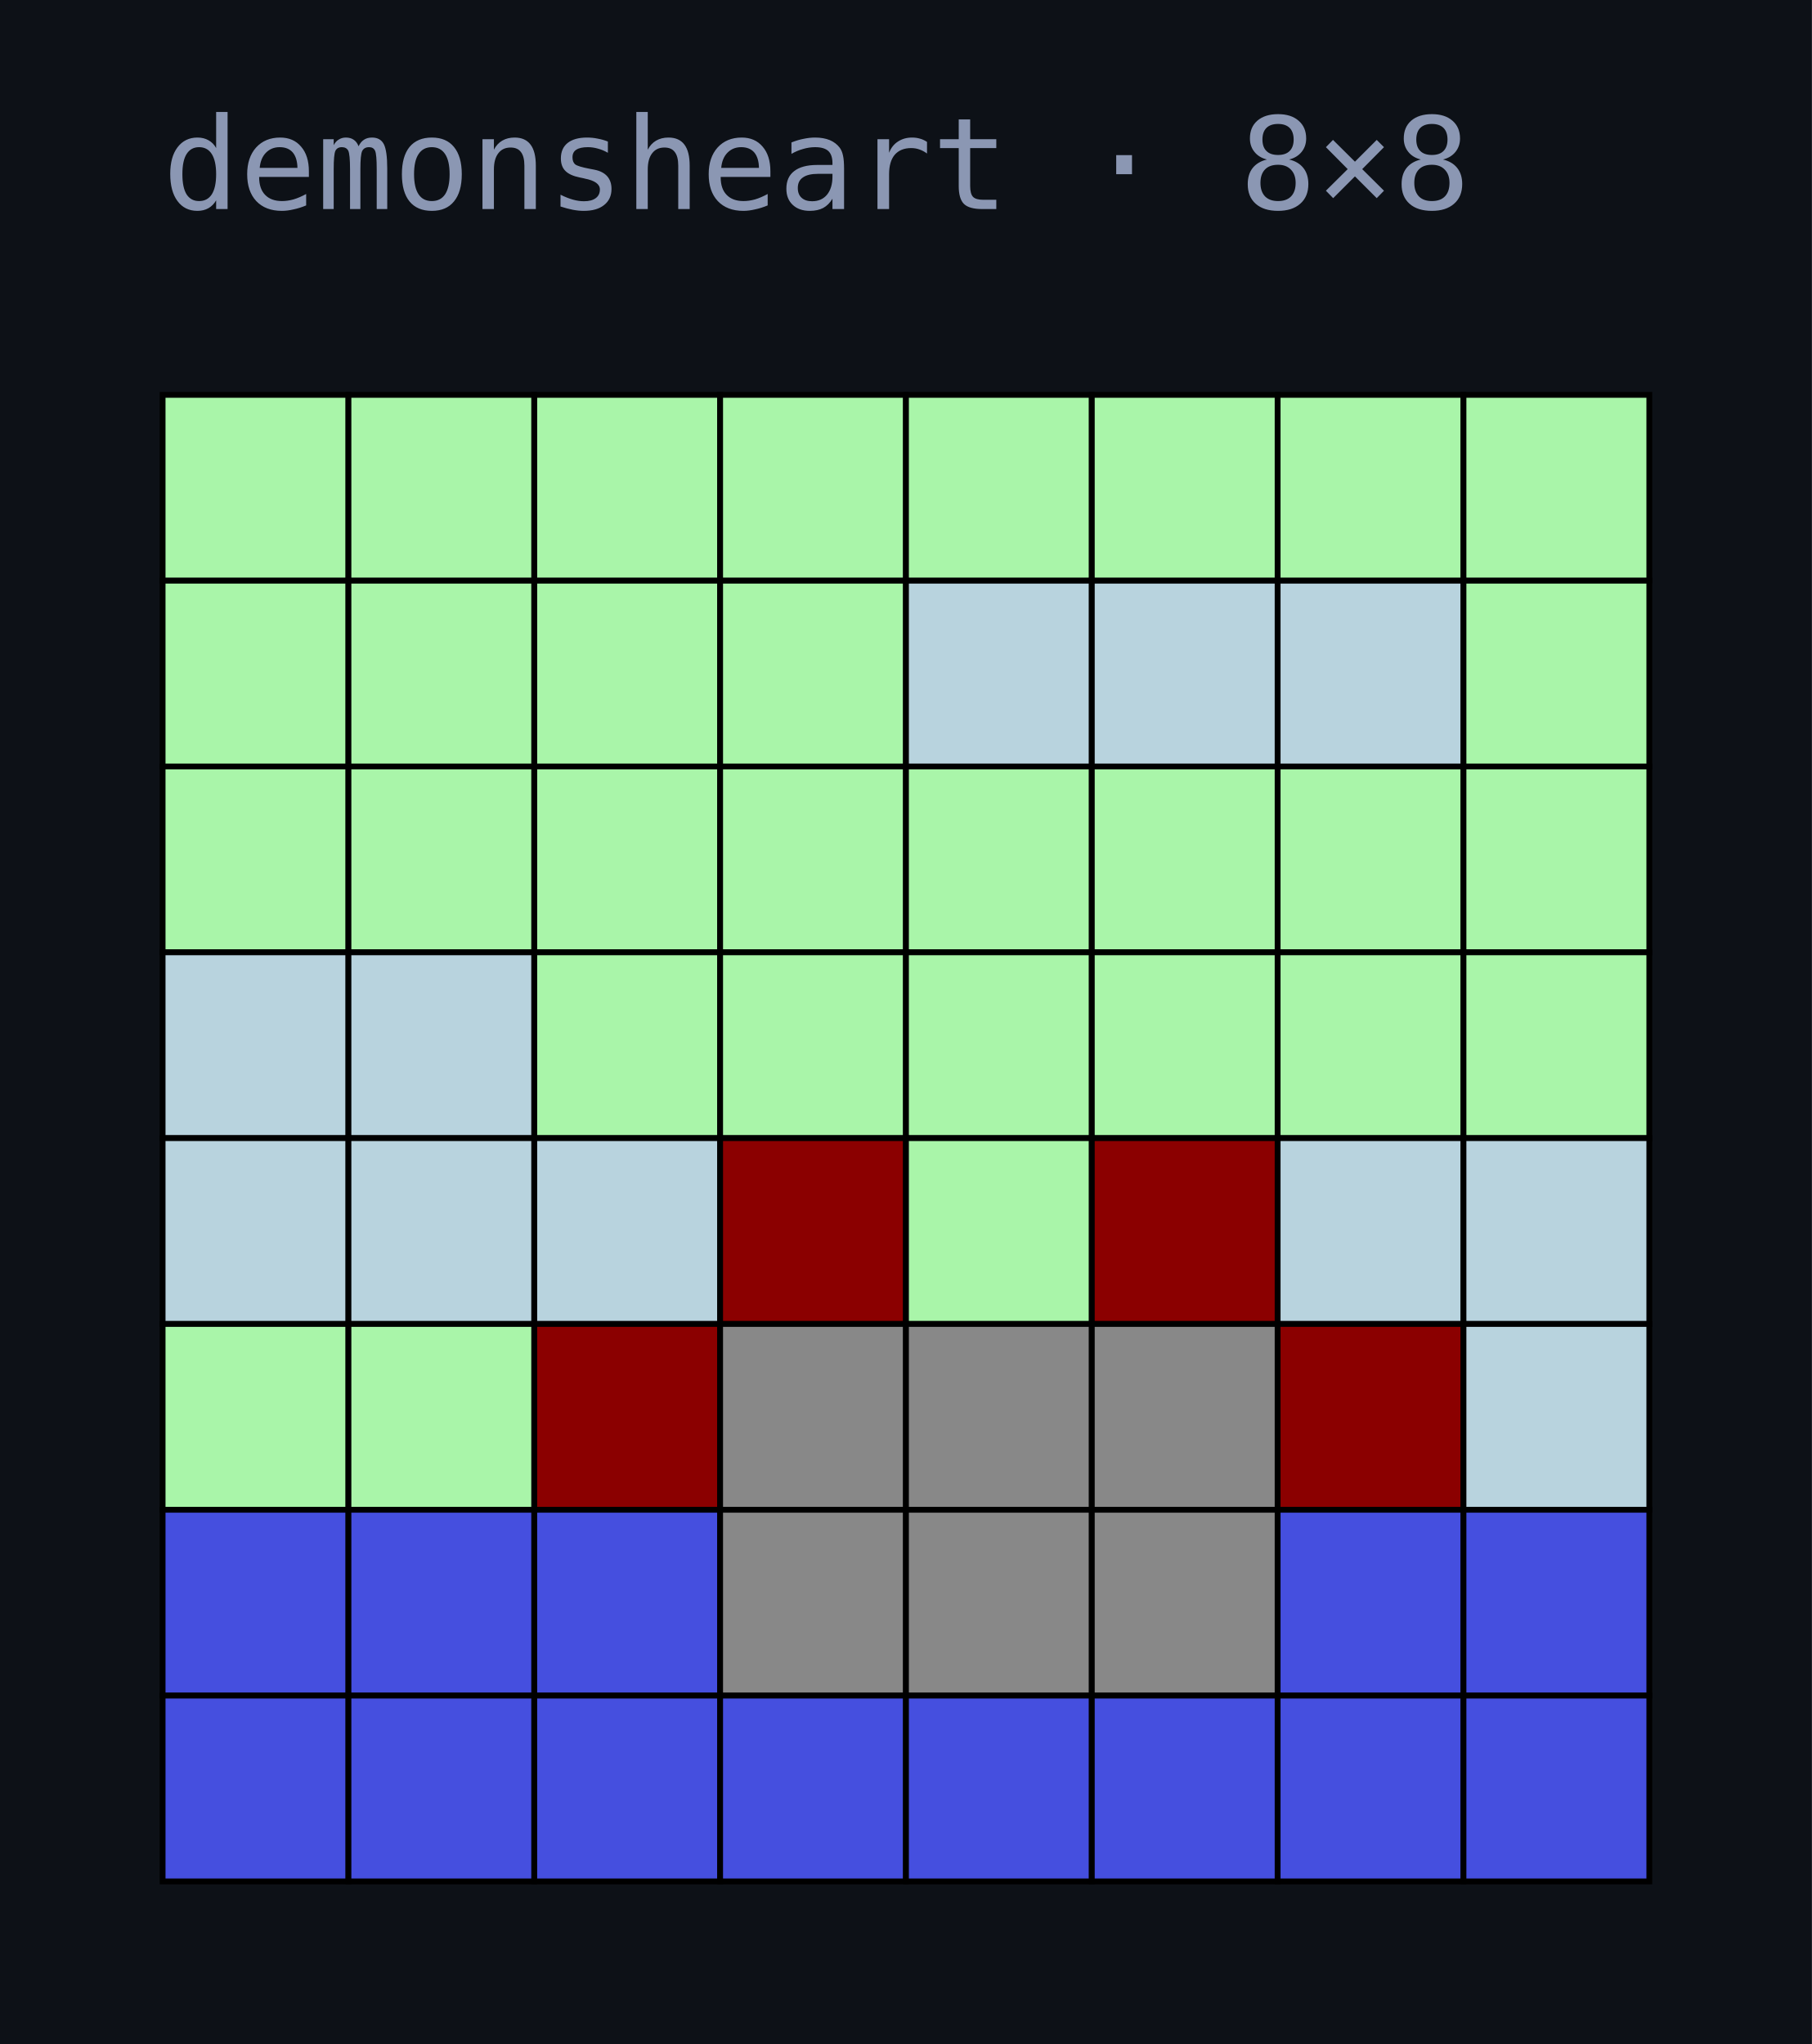
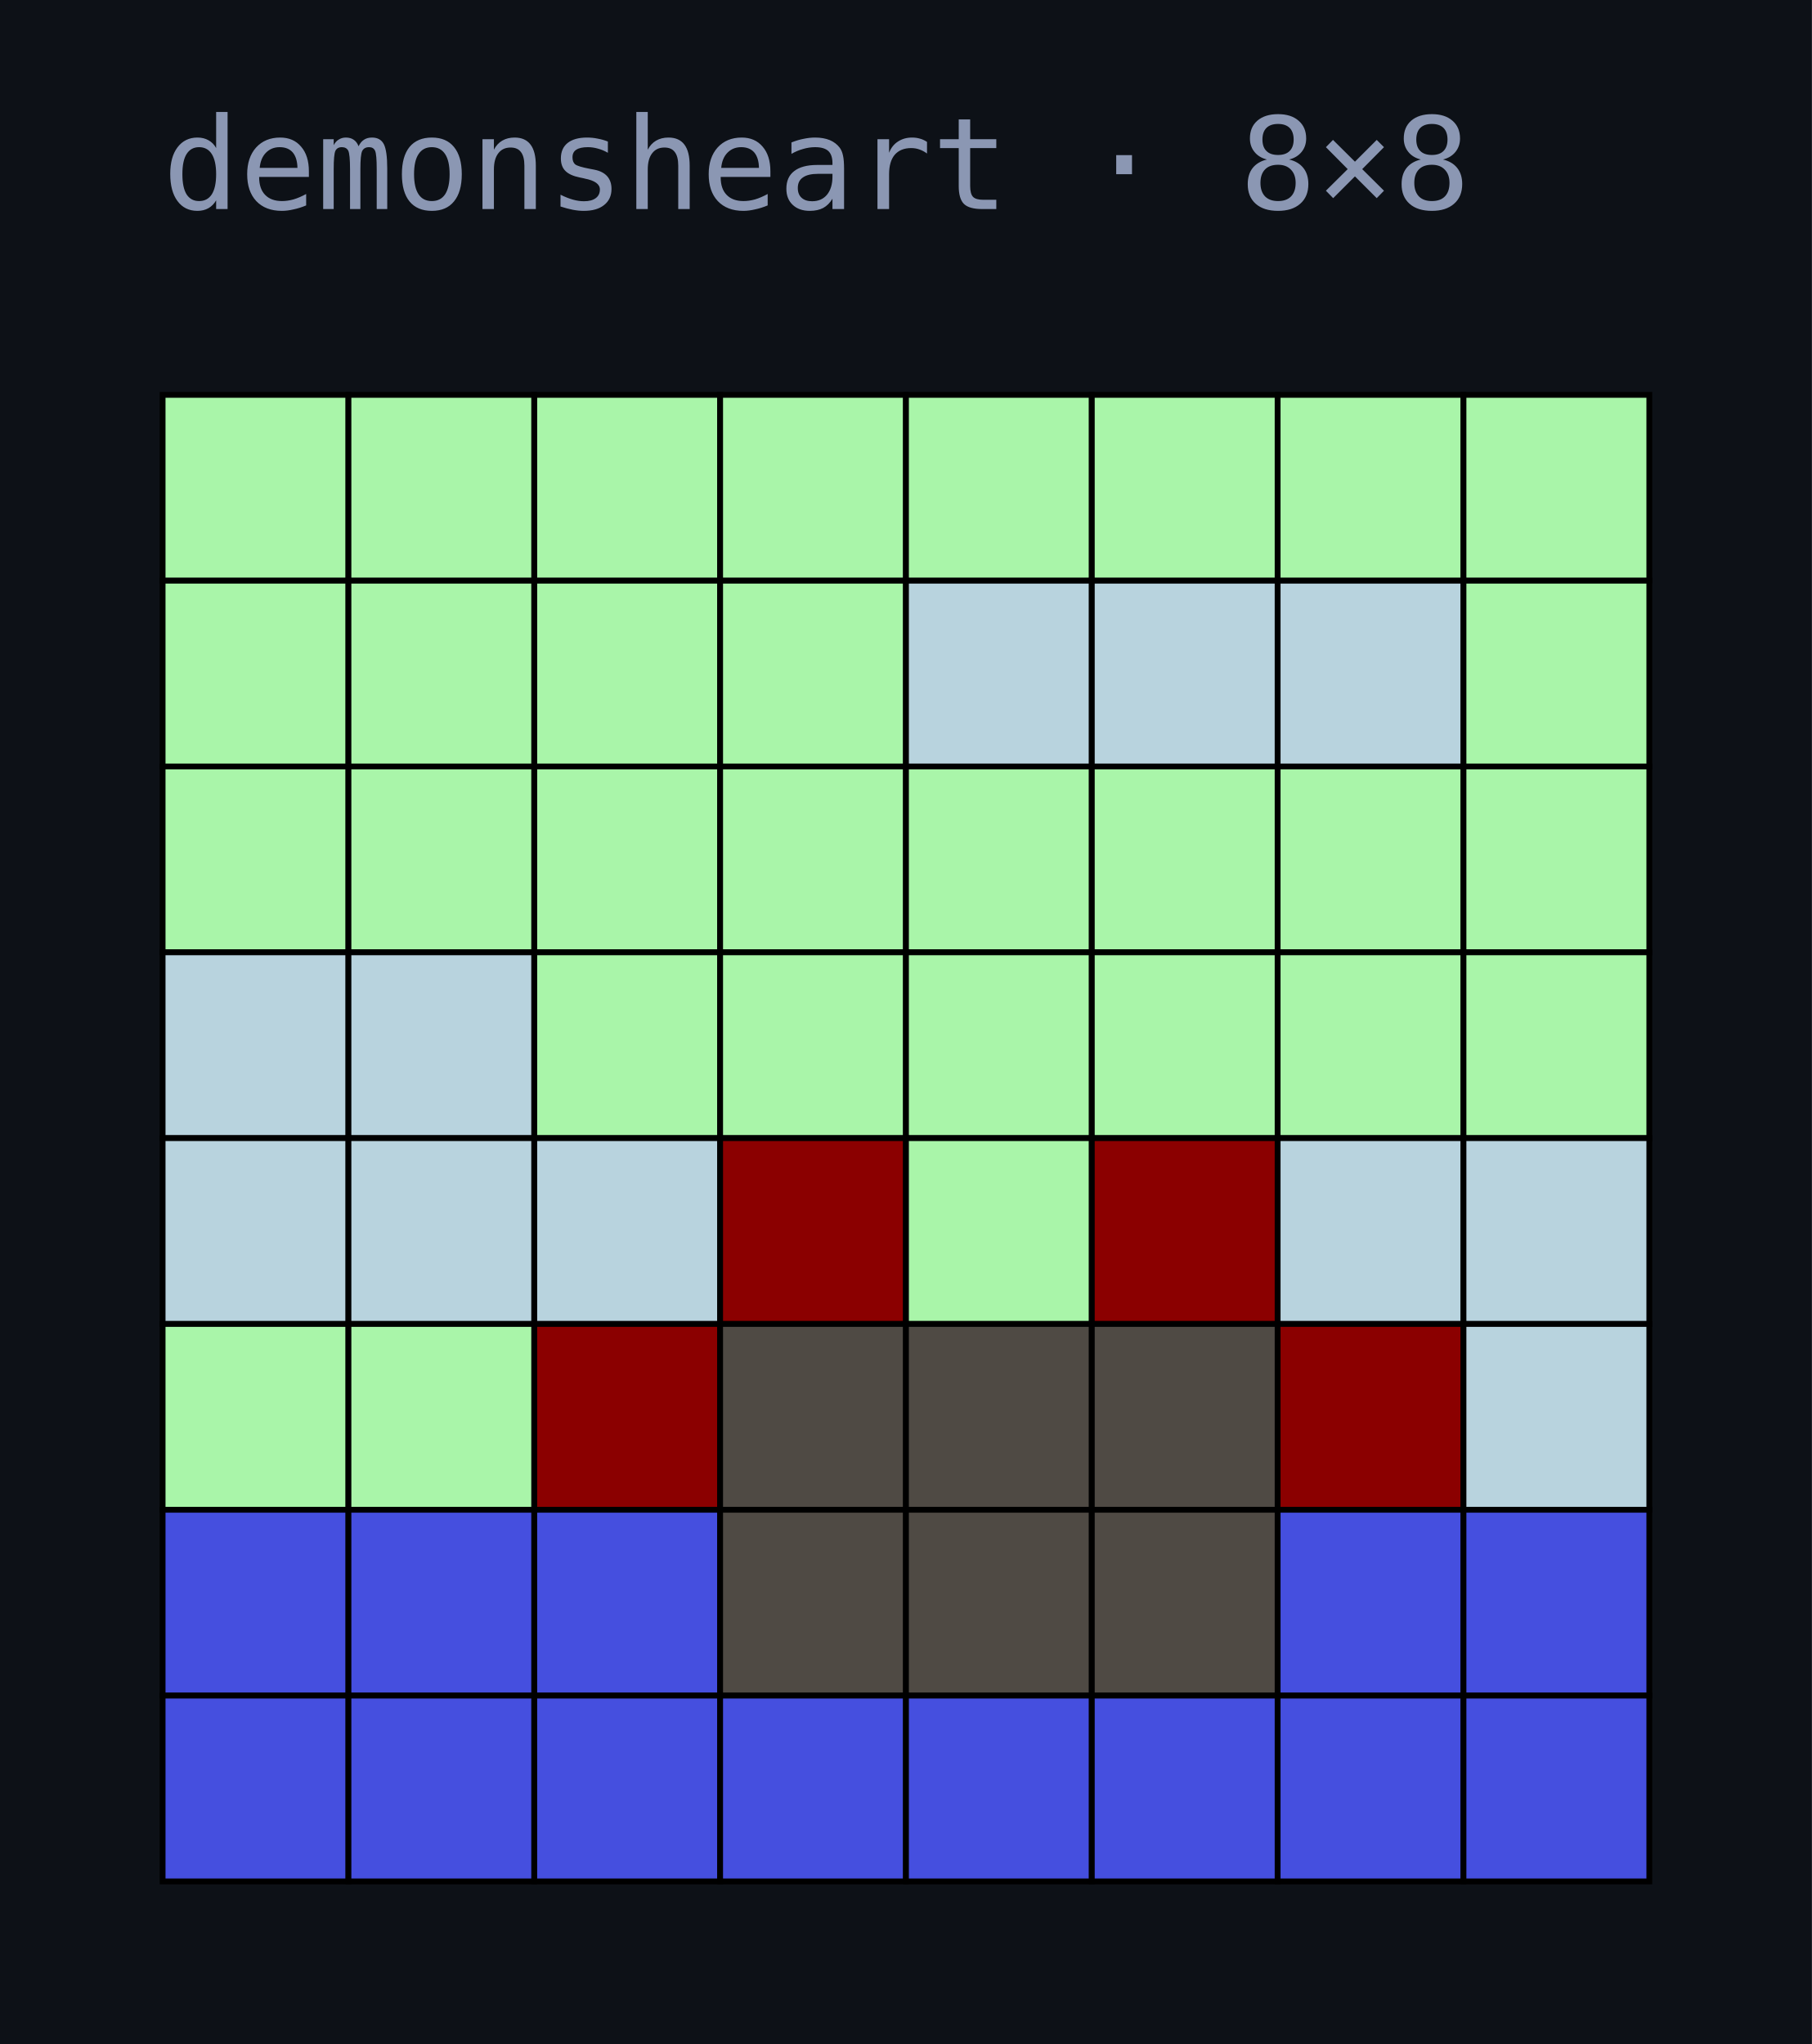
<svg xmlns="http://www.w3.org/2000/svg" width="156" height="176" viewBox="0 0 156 176">
  <rect width="100%" height="100%" fill="#0d1117" />
  <text x="14" y="18" fill="#8b97b3" font-family="ui-monospace,Menlo,Consolas,monospace" font-size="11">demonsheart · 8×8</text>
  <rect x="14" y="34" width="16" height="16" fill="#A9F5A9" stroke="#000" stroke-width="0.5" />
  <rect x="30" y="34" width="16" height="16" fill="#A9F5A9" stroke="#000" stroke-width="0.5" />
  <rect x="46" y="34" width="16" height="16" fill="#A9F5A9" stroke="#000" stroke-width="0.5" />
  <rect x="62" y="34" width="16" height="16" fill="#A9F5A9" stroke="#000" stroke-width="0.5" />
  <rect x="78" y="34" width="16" height="16" fill="#A9F5A9" stroke="#000" stroke-width="0.5" />
  <rect x="94" y="34" width="16" height="16" fill="#A9F5A9" stroke="#000" stroke-width="0.5" />
  <rect x="110" y="34" width="16" height="16" fill="#A9F5A9" stroke="#000" stroke-width="0.5" />
  <rect x="126" y="34" width="16" height="16" fill="#A9F5A9" stroke="#000" stroke-width="0.5" />
  <rect x="14" y="50" width="16" height="16" fill="#A9F5A9" stroke="#000" stroke-width="0.5" />
  <rect x="30" y="50" width="16" height="16" fill="#A9F5A9" stroke="#000" stroke-width="0.5" />
  <rect x="46" y="50" width="16" height="16" fill="#A9F5A9" stroke="#000" stroke-width="0.5" />
  <rect x="62" y="50" width="16" height="16" fill="#A9F5A9" stroke="#000" stroke-width="0.5" />
  <rect x="78" y="50" width="16" height="16" fill="#B8D3DE" stroke="#000" stroke-width="0.5" />
  <rect x="94" y="50" width="16" height="16" fill="#B8D3DE" stroke="#000" stroke-width="0.5" />
  <rect x="110" y="50" width="16" height="16" fill="#B8D3DE" stroke="#000" stroke-width="0.5" />
  <rect x="126" y="50" width="16" height="16" fill="#A9F5A9" stroke="#000" stroke-width="0.5" />
  <rect x="14" y="66" width="16" height="16" fill="#A9F5A9" stroke="#000" stroke-width="0.5" />
  <rect x="30" y="66" width="16" height="16" fill="#A9F5A9" stroke="#000" stroke-width="0.5" />
  <rect x="46" y="66" width="16" height="16" fill="#A9F5A9" stroke="#000" stroke-width="0.5" />
  <rect x="62" y="66" width="16" height="16" fill="#A9F5A9" stroke="#000" stroke-width="0.5" />
  <rect x="78" y="66" width="16" height="16" fill="#A9F5A9" stroke="#000" stroke-width="0.5" />
  <rect x="94" y="66" width="16" height="16" fill="#A9F5A9" stroke="#000" stroke-width="0.5" />
  <rect x="110" y="66" width="16" height="16" fill="#A9F5A9" stroke="#000" stroke-width="0.5" />
  <rect x="126" y="66" width="16" height="16" fill="#A9F5A9" stroke="#000" stroke-width="0.5" />
  <rect x="14" y="82" width="16" height="16" fill="#B8D3DE" stroke="#000" stroke-width="0.5" />
  <rect x="30" y="82" width="16" height="16" fill="#B8D3DE" stroke="#000" stroke-width="0.5" />
  <rect x="46" y="82" width="16" height="16" fill="#A9F5A9" stroke="#000" stroke-width="0.5" />
  <rect x="62" y="82" width="16" height="16" fill="#A9F5A9" stroke="#000" stroke-width="0.5" />
  <rect x="78" y="82" width="16" height="16" fill="#A9F5A9" stroke="#000" stroke-width="0.5" />
  <rect x="94" y="82" width="16" height="16" fill="#A9F5A9" stroke="#000" stroke-width="0.5" />
  <rect x="110" y="82" width="16" height="16" fill="#A9F5A9" stroke="#000" stroke-width="0.5" />
  <rect x="126" y="82" width="16" height="16" fill="#A9F5A9" stroke="#000" stroke-width="0.5" />
  <rect x="14" y="98" width="16" height="16" fill="#B8D3DE" stroke="#000" stroke-width="0.5" />
  <rect x="30" y="98" width="16" height="16" fill="#B8D3DE" stroke="#000" stroke-width="0.5" />
  <rect x="46" y="98" width="16" height="16" fill="#B8D3DE" stroke="#000" stroke-width="0.5" />
  <rect x="62" y="98" width="16" height="16" fill="#8B0000" stroke="#000" stroke-width="0.5" />
  <rect x="78" y="98" width="16" height="16" fill="#A9F5A9" stroke="#000" stroke-width="0.5" />
  <rect x="94" y="98" width="16" height="16" fill="#8B0000" stroke="#000" stroke-width="0.5" />
  <rect x="110" y="98" width="16" height="16" fill="#B8D3DE" stroke="#000" stroke-width="0.5" />
  <rect x="126" y="98" width="16" height="16" fill="#B8D3DE" stroke="#000" stroke-width="0.5" />
  <rect x="14" y="114" width="16" height="16" fill="#A9F5A9" stroke="#000" stroke-width="0.5" />
  <rect x="30" y="114" width="16" height="16" fill="#A9F5A9" stroke="#000" stroke-width="0.5" />
  <rect x="46" y="114" width="16" height="16" fill="#8B0000" stroke="#000" stroke-width="0.5" />
-   <rect x="62" y="114" width="16" height="16" fill="#888888" stroke="#000" stroke-width="0.5" />
-   <rect x="78" y="114" width="16" height="16" fill="#888888" stroke="#000" stroke-width="0.5" />
-   <rect x="94" y="114" width="16" height="16" fill="#888888" stroke="#000" stroke-width="0.5" />
+   <rect x="62" y="114" width="16" height="16" fill="#4f4a44" stroke="#000" stroke-width="0.5" />
+   <rect x="78" y="114" width="16" height="16" fill="#4f4a44" stroke="#000" stroke-width="0.5" />
+   <rect x="94" y="114" width="16" height="16" fill="#4f4a44" stroke="#000" stroke-width="0.5" />
  <rect x="110" y="114" width="16" height="16" fill="#8B0000" stroke="#000" stroke-width="0.5" />
  <rect x="126" y="114" width="16" height="16" fill="#B8D3DE" stroke="#000" stroke-width="0.5" />
  <rect x="14" y="130" width="16" height="16" fill="#454FDF" stroke="#000" stroke-width="0.5" />
  <rect x="30" y="130" width="16" height="16" fill="#454FDF" stroke="#000" stroke-width="0.5" />
  <rect x="46" y="130" width="16" height="16" fill="#454FDF" stroke="#000" stroke-width="0.5" />
-   <rect x="62" y="130" width="16" height="16" fill="#888888" stroke="#000" stroke-width="0.5" />
-   <rect x="78" y="130" width="16" height="16" fill="#888888" stroke="#000" stroke-width="0.5" />
-   <rect x="94" y="130" width="16" height="16" fill="#888888" stroke="#000" stroke-width="0.5" />
+   <rect x="62" y="130" width="16" height="16" fill="#4f4a44" stroke="#000" stroke-width="0.5" />
+   <rect x="78" y="130" width="16" height="16" fill="#4f4a44" stroke="#000" stroke-width="0.5" />
+   <rect x="94" y="130" width="16" height="16" fill="#4f4a44" stroke="#000" stroke-width="0.5" />
  <rect x="110" y="130" width="16" height="16" fill="#454FDF" stroke="#000" stroke-width="0.5" />
  <rect x="126" y="130" width="16" height="16" fill="#454FDF" stroke="#000" stroke-width="0.5" />
  <rect x="14" y="146" width="16" height="16" fill="#454FDF" stroke="#000" stroke-width="0.5" />
  <rect x="30" y="146" width="16" height="16" fill="#454FDF" stroke="#000" stroke-width="0.5" />
  <rect x="46" y="146" width="16" height="16" fill="#454FDF" stroke="#000" stroke-width="0.5" />
  <rect x="62" y="146" width="16" height="16" fill="#454FDF" stroke="#000" stroke-width="0.5" />
  <rect x="78" y="146" width="16" height="16" fill="#454FDF" stroke="#000" stroke-width="0.5" />
  <rect x="94" y="146" width="16" height="16" fill="#454FDF" stroke="#000" stroke-width="0.5" />
  <rect x="110" y="146" width="16" height="16" fill="#454FDF" stroke="#000" stroke-width="0.5" />
  <rect x="126" y="146" width="16" height="16" fill="#454FDF" stroke="#000" stroke-width="0.5" />
</svg>
